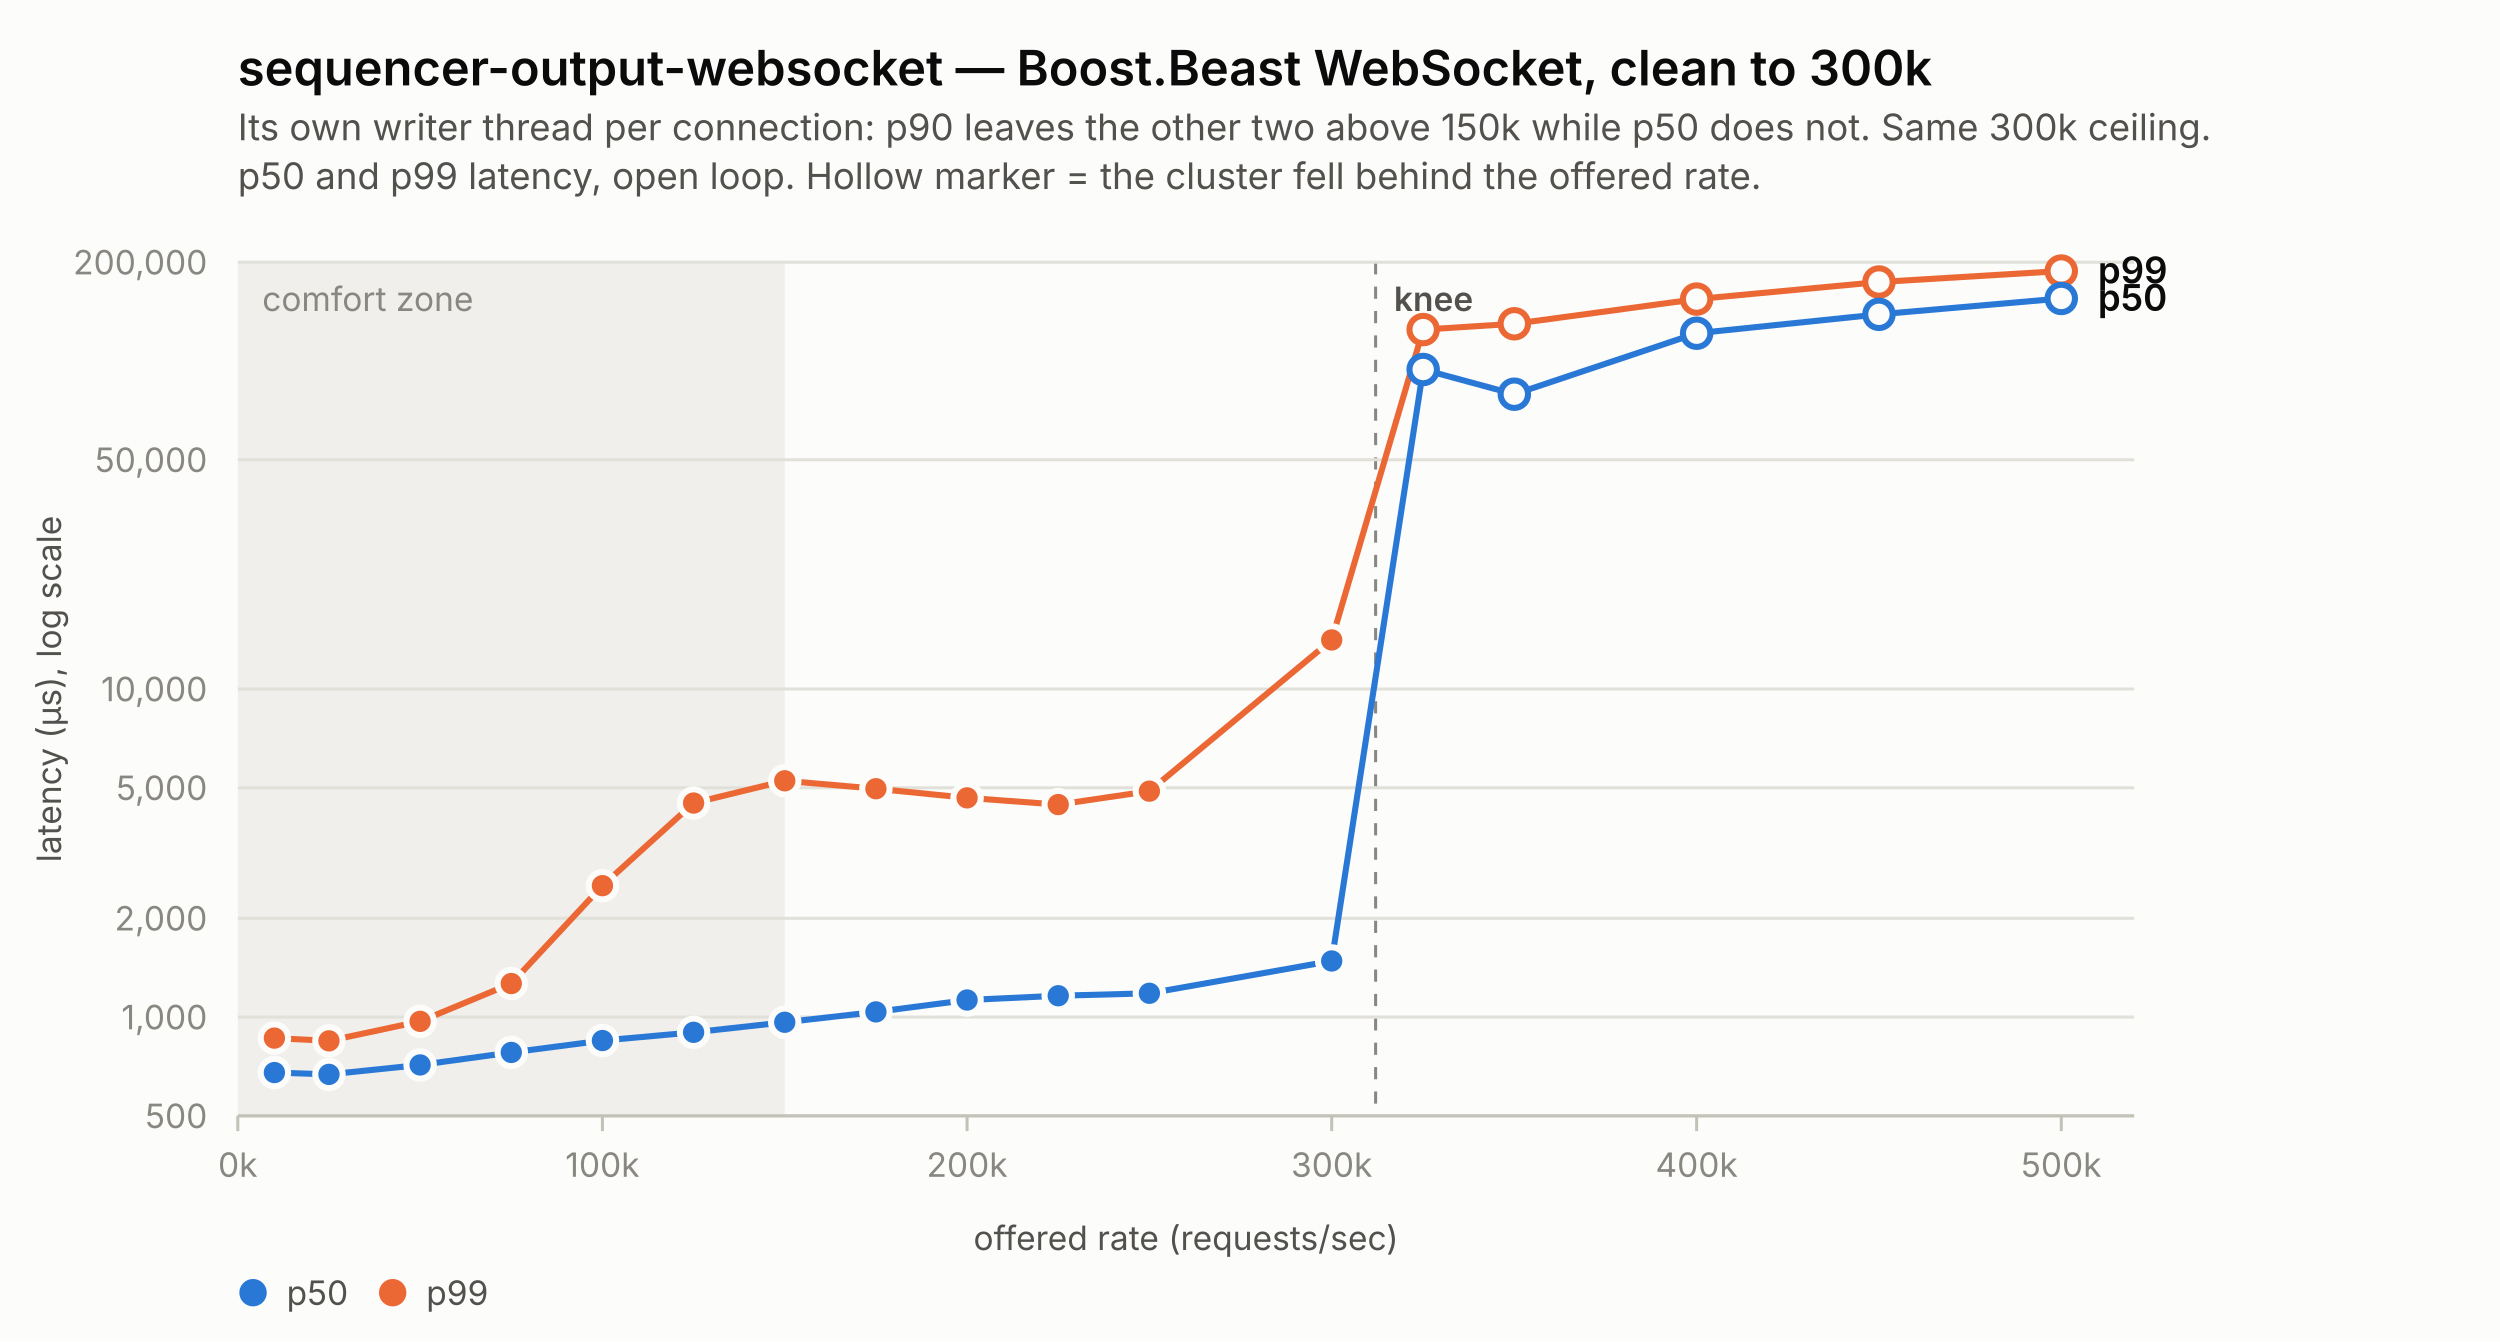
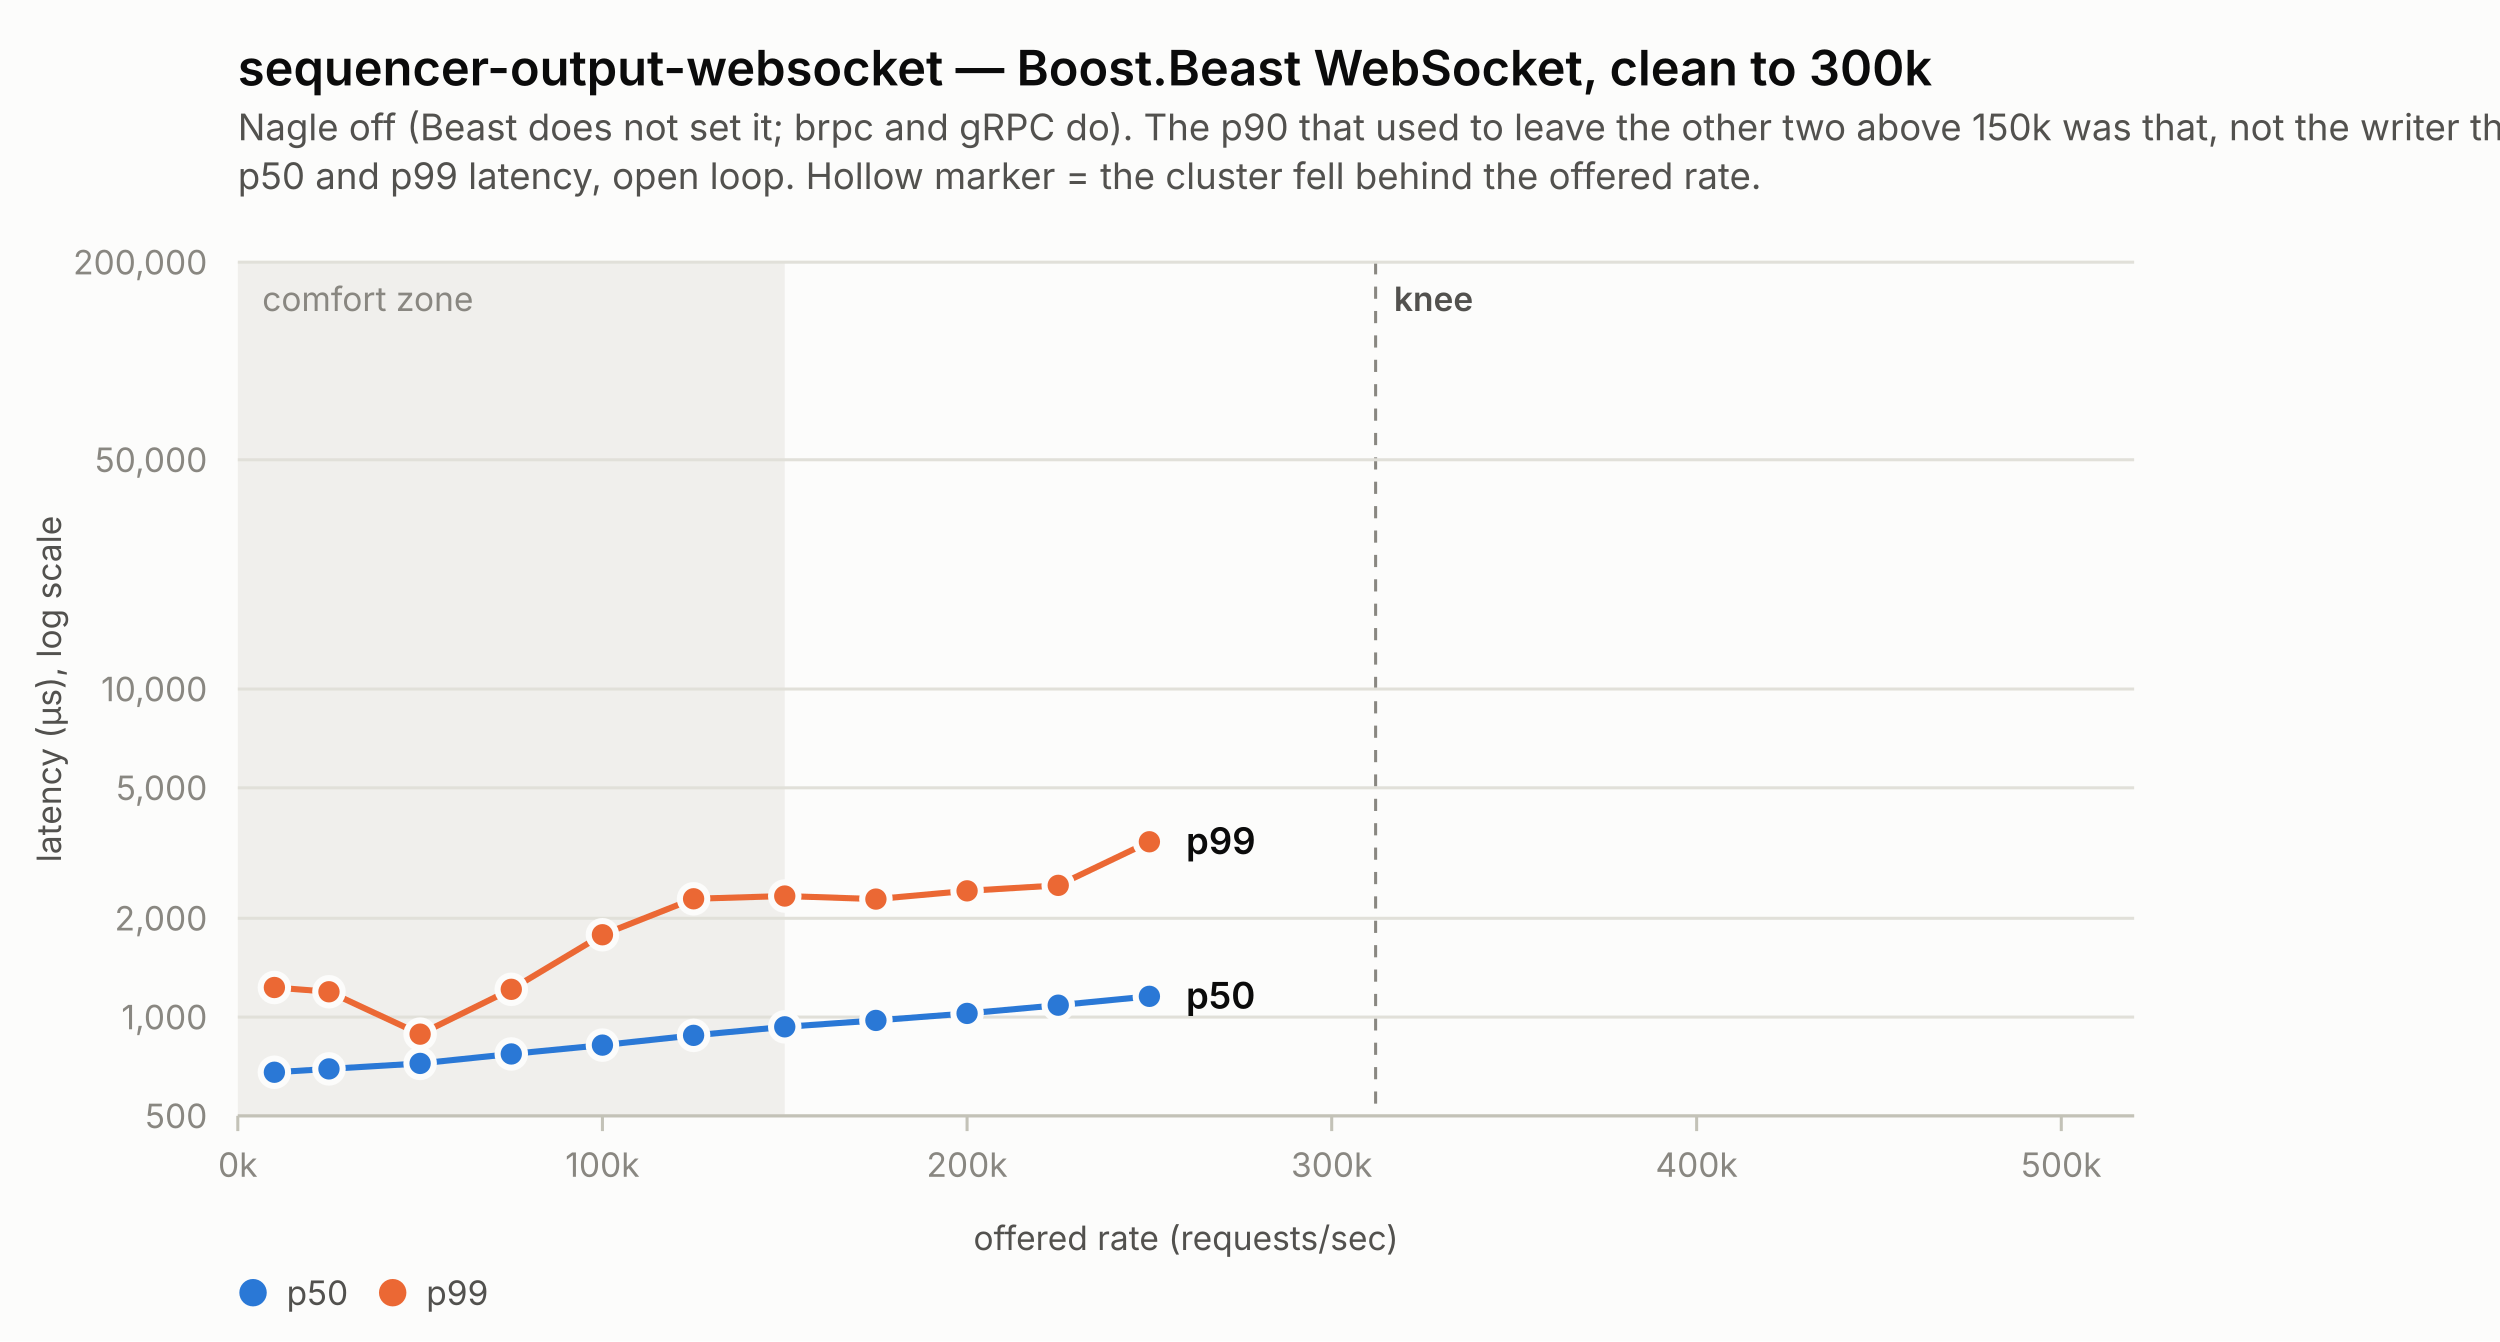
<svg xmlns="http://www.w3.org/2000/svg" width="820" height="440" viewBox="0 0 820 440" font-family="system-ui,-apple-system,&quot;Segoe UI&quot;,sans-serif" role="img" aria-label="sequencer-output-websocket — Boost.Beast WebSocket, clean to 300k">
  <rect width="820" height="440" fill="#fcfcfb" />
  <text x="78" y="28" font-size="16" font-weight="600" fill="#0b0b0b">sequencer-output-websocket — Boost.Beast WebSocket, clean to 300k</text>
-   <text x="78" y="46" font-size="12" fill="#52514e">Its own writer thread per connection: p90 leaves the other two above 150k while p50 does not. Same 300k ceiling.</text>
+   <text x="78" y="46" font-size="12" fill="#52514e">Nagle off (Beast does not set it; brpc and gRPC do). The p90 that used to leave the other two above 150k was that, not the writer thread.</text>
  <text x="78" y="62" font-size="12" fill="#52514e">p50 and p99 latency, open loop. Hollow marker = the cluster fell behind the offered rate.</text>
  <rect x="78" y="86" width="179.4" height="280" fill="#f0efec" />
  <text x="86" y="102" font-size="11" fill="#898781">comfort zone</text>
  <line x1="451.2" y1="86" x2="451.2" y2="366" stroke="#898781" stroke-width="1" stroke-dasharray="4 4" />
  <text x="457.2" y="102" font-size="11" font-weight="600" fill="#52514e">knee</text>
  <line x1="78" y1="366.0" x2="700" y2="366.0" stroke="#e1e0d9" stroke-width="1" />
  <text x="68" y="370.0" font-size="11" fill="#898781" text-anchor="end">500</text>
  <line x1="78" y1="333.6" x2="700" y2="333.6" stroke="#e1e0d9" stroke-width="1" />
  <text x="68" y="337.6" font-size="11" fill="#898781" text-anchor="end">1,000</text>
  <line x1="78" y1="301.2" x2="700" y2="301.2" stroke="#e1e0d9" stroke-width="1" />
  <text x="68" y="305.2" font-size="11" fill="#898781" text-anchor="end">2,000</text>
  <line x1="78" y1="258.4" x2="700" y2="258.4" stroke="#e1e0d9" stroke-width="1" />
  <text x="68" y="262.4" font-size="11" fill="#898781" text-anchor="end">5,000</text>
  <line x1="78" y1="226.0" x2="700" y2="226.0" stroke="#e1e0d9" stroke-width="1" />
  <text x="68" y="230.0" font-size="11" fill="#898781" text-anchor="end">10,000</text>
  <line x1="78" y1="150.8" x2="700" y2="150.8" stroke="#e1e0d9" stroke-width="1" />
  <text x="68" y="154.8" font-size="11" fill="#898781" text-anchor="end">50,000</text>
  <line x1="78" y1="86.0" x2="700" y2="86.0" stroke="#e1e0d9" stroke-width="1" />
  <text x="68" y="90.0" font-size="11" fill="#898781" text-anchor="end">200,000</text>
  <text x="20" y="226" font-size="11" fill="#52514e" text-anchor="middle" transform="rotate(-90 20 226)">latency (µs), log scale</text>
  <line x1="78" y1="366" x2="700" y2="366" stroke="#c3c2b7" stroke-width="1" />
  <line x1="78.0" y1="366" x2="78.0" y2="371" stroke="#c3c2b7" stroke-width="1" />
  <text x="78.0" y="386" font-size="11" fill="#898781" text-anchor="middle">0k</text>
  <line x1="197.6" y1="366" x2="197.6" y2="371" stroke="#c3c2b7" stroke-width="1" />
  <text x="197.6" y="386" font-size="11" fill="#898781" text-anchor="middle">100k</text>
  <line x1="317.2" y1="366" x2="317.2" y2="371" stroke="#c3c2b7" stroke-width="1" />
  <text x="317.2" y="386" font-size="11" fill="#898781" text-anchor="middle">200k</text>
  <line x1="436.8" y1="366" x2="436.8" y2="371" stroke="#c3c2b7" stroke-width="1" />
  <text x="436.8" y="386" font-size="11" fill="#898781" text-anchor="middle">300k</text>
  <line x1="556.5" y1="366" x2="556.5" y2="371" stroke="#c3c2b7" stroke-width="1" />
  <text x="556.5" y="386" font-size="11" fill="#898781" text-anchor="middle">400k</text>
  <line x1="676.1" y1="366" x2="676.1" y2="371" stroke="#c3c2b7" stroke-width="1" />
  <text x="676.1" y="386" font-size="11" fill="#898781" text-anchor="middle">500k</text>
  <text x="389" y="410" font-size="11" fill="#52514e" text-anchor="middle">offered rate (requests/sec)</text>
  <defs>
    <clipPath id="plot">
      <rect x="72" y="80" width="634" height="292" />
    </clipPath>
  </defs>
  <g clip-path="url(#plot)">
-     <path d="M90.0,340.5 L107.9,341.4 L137.8,335.0 L167.7,322.6 L197.6,290.5 L227.5,263.4 L257.4,256.1 L287.3,258.7 L317.2,261.7 L347.1,263.9 L377.0,259.5 L436.8,209.9 L466.8,108.1 L496.7,106.2 L556.5,98.1 L616.3,92.5 L676.1,88.9" fill="none" stroke="#eb6834" stroke-width="2" stroke-linejoin="round" stroke-linecap="round" />
-     <circle cx="90.0" cy="340.5" r="4.5" fill="#eb6834" stroke="#fcfcfb" stroke-width="2" />
-     <circle cx="107.9" cy="341.4" r="4.5" fill="#eb6834" stroke="#fcfcfb" stroke-width="2" />
-     <circle cx="137.8" cy="335.0" r="4.5" fill="#eb6834" stroke="#fcfcfb" stroke-width="2" />
-     <circle cx="167.7" cy="322.6" r="4.5" fill="#eb6834" stroke="#fcfcfb" stroke-width="2" />
-     <circle cx="197.6" cy="290.5" r="4.5" fill="#eb6834" stroke="#fcfcfb" stroke-width="2" />
-     <circle cx="227.5" cy="263.4" r="4.5" fill="#eb6834" stroke="#fcfcfb" stroke-width="2" />
-     <circle cx="257.4" cy="256.1" r="4.5" fill="#eb6834" stroke="#fcfcfb" stroke-width="2" />
-     <circle cx="287.3" cy="258.7" r="4.5" fill="#eb6834" stroke="#fcfcfb" stroke-width="2" />
-     <circle cx="317.2" cy="261.7" r="4.5" fill="#eb6834" stroke="#fcfcfb" stroke-width="2" />
-     <circle cx="347.1" cy="263.9" r="4.5" fill="#eb6834" stroke="#fcfcfb" stroke-width="2" />
-     <circle cx="377.0" cy="259.5" r="4.5" fill="#eb6834" stroke="#fcfcfb" stroke-width="2" />
-     <circle cx="436.8" cy="209.9" r="4.5" fill="#eb6834" stroke="#fcfcfb" stroke-width="2" />
-     <circle cx="466.8" cy="108.1" r="4.5" fill="#fcfcfb" stroke="#eb6834" stroke-width="2" />
-     <circle cx="496.7" cy="106.2" r="4.5" fill="#fcfcfb" stroke="#eb6834" stroke-width="2" />
-     <circle cx="556.5" cy="98.1" r="4.5" fill="#fcfcfb" stroke="#eb6834" stroke-width="2" />
-     <circle cx="616.3" cy="92.5" r="4.5" fill="#fcfcfb" stroke="#eb6834" stroke-width="2" />
-     <circle cx="676.1" cy="88.9" r="4.5" fill="#fcfcfb" stroke="#eb6834" stroke-width="2" />
-     <path d="M90.0,351.8 L107.9,352.4 L137.8,349.3 L167.7,345.2 L197.6,341.3 L227.5,338.6 L257.4,335.3 L287.3,331.9 L317.2,328.0 L347.1,326.6 L377.0,325.8 L436.8,315.2 L466.8,121.2 L496.7,129.3 L556.5,109.3 L616.3,103.1 L676.1,97.9" fill="none" stroke="#2a78d6" stroke-width="2" stroke-linejoin="round" stroke-linecap="round" />
-     <circle cx="90.0" cy="351.8" r="4.5" fill="#2a78d6" stroke="#fcfcfb" stroke-width="2" />
-     <circle cx="107.9" cy="352.4" r="4.5" fill="#2a78d6" stroke="#fcfcfb" stroke-width="2" />
-     <circle cx="137.8" cy="349.3" r="4.5" fill="#2a78d6" stroke="#fcfcfb" stroke-width="2" />
-     <circle cx="167.7" cy="345.2" r="4.5" fill="#2a78d6" stroke="#fcfcfb" stroke-width="2" />
-     <circle cx="197.6" cy="341.3" r="4.5" fill="#2a78d6" stroke="#fcfcfb" stroke-width="2" />
-     <circle cx="227.5" cy="338.6" r="4.5" fill="#2a78d6" stroke="#fcfcfb" stroke-width="2" />
-     <circle cx="257.4" cy="335.3" r="4.5" fill="#2a78d6" stroke="#fcfcfb" stroke-width="2" />
-     <circle cx="287.3" cy="331.9" r="4.5" fill="#2a78d6" stroke="#fcfcfb" stroke-width="2" />
-     <circle cx="317.2" cy="328.0" r="4.5" fill="#2a78d6" stroke="#fcfcfb" stroke-width="2" />
-     <circle cx="347.1" cy="326.6" r="4.5" fill="#2a78d6" stroke="#fcfcfb" stroke-width="2" />
-     <circle cx="377.0" cy="325.8" r="4.5" fill="#2a78d6" stroke="#fcfcfb" stroke-width="2" />
-     <circle cx="436.8" cy="315.2" r="4.5" fill="#2a78d6" stroke="#fcfcfb" stroke-width="2" />
-     <circle cx="466.8" cy="121.2" r="4.5" fill="#fcfcfb" stroke="#2a78d6" stroke-width="2" />
-     <circle cx="496.7" cy="129.3" r="4.5" fill="#fcfcfb" stroke="#2a78d6" stroke-width="2" />
-     <circle cx="556.5" cy="109.3" r="4.5" fill="#fcfcfb" stroke="#2a78d6" stroke-width="2" />
-     <circle cx="616.3" cy="103.1" r="4.5" fill="#fcfcfb" stroke="#2a78d6" stroke-width="2" />
-     <circle cx="676.1" cy="97.9" r="4.5" fill="#fcfcfb" stroke="#2a78d6" stroke-width="2" />
+     <path d="M90.0,323.9 L107.9,325.3 L137.8,339.2 L167.7,324.5 L197.6,306.6 L227.5,294.8 L257.4,293.9 L287.3,294.9 L317.2,292.2 L347.1,290.4 L377.0,276.1" fill="none" stroke="#eb6834" stroke-width="2" stroke-linejoin="round" stroke-linecap="round" />
+     <circle cx="90.0" cy="323.9" r="4.5" fill="#eb6834" stroke="#fcfcfb" stroke-width="2" />
+     <circle cx="107.9" cy="325.3" r="4.5" fill="#eb6834" stroke="#fcfcfb" stroke-width="2" />
+     <circle cx="137.8" cy="339.2" r="4.5" fill="#eb6834" stroke="#fcfcfb" stroke-width="2" />
+     <circle cx="167.7" cy="324.5" r="4.5" fill="#eb6834" stroke="#fcfcfb" stroke-width="2" />
+     <circle cx="197.6" cy="306.6" r="4.5" fill="#eb6834" stroke="#fcfcfb" stroke-width="2" />
+     <circle cx="227.5" cy="294.8" r="4.5" fill="#eb6834" stroke="#fcfcfb" stroke-width="2" />
+     <circle cx="257.4" cy="293.9" r="4.5" fill="#eb6834" stroke="#fcfcfb" stroke-width="2" />
+     <circle cx="287.3" cy="294.9" r="4.5" fill="#eb6834" stroke="#fcfcfb" stroke-width="2" />
+     <circle cx="317.2" cy="292.2" r="4.5" fill="#eb6834" stroke="#fcfcfb" stroke-width="2" />
+     <circle cx="347.1" cy="290.4" r="4.5" fill="#eb6834" stroke="#fcfcfb" stroke-width="2" />
+     <circle cx="377.0" cy="276.1" r="4.5" fill="#eb6834" stroke="#fcfcfb" stroke-width="2" />
+     <path d="M90.0,351.7 L107.9,350.6 L137.8,348.8 L167.7,345.7 L197.6,342.8 L227.5,339.6 L257.4,336.8 L287.3,334.7 L317.2,332.4 L347.1,329.7 L377.0,326.8" fill="none" stroke="#2a78d6" stroke-width="2" stroke-linejoin="round" stroke-linecap="round" />
+     <circle cx="90.0" cy="351.7" r="4.5" fill="#2a78d6" stroke="#fcfcfb" stroke-width="2" />
+     <circle cx="107.9" cy="350.6" r="4.5" fill="#2a78d6" stroke="#fcfcfb" stroke-width="2" />
+     <circle cx="137.8" cy="348.8" r="4.5" fill="#2a78d6" stroke="#fcfcfb" stroke-width="2" />
+     <circle cx="167.7" cy="345.7" r="4.5" fill="#2a78d6" stroke="#fcfcfb" stroke-width="2" />
+     <circle cx="197.6" cy="342.8" r="4.5" fill="#2a78d6" stroke="#fcfcfb" stroke-width="2" />
+     <circle cx="227.5" cy="339.6" r="4.5" fill="#2a78d6" stroke="#fcfcfb" stroke-width="2" />
+     <circle cx="257.4" cy="336.8" r="4.5" fill="#2a78d6" stroke="#fcfcfb" stroke-width="2" />
+     <circle cx="287.3" cy="334.7" r="4.5" fill="#2a78d6" stroke="#fcfcfb" stroke-width="2" />
+     <circle cx="317.2" cy="332.4" r="4.5" fill="#2a78d6" stroke="#fcfcfb" stroke-width="2" />
+     <circle cx="347.1" cy="329.7" r="4.5" fill="#2a78d6" stroke="#fcfcfb" stroke-width="2" />
+     <circle cx="377.0" cy="326.8" r="4.5" fill="#2a78d6" stroke="#fcfcfb" stroke-width="2" />
  </g>
-   <text x="688.1" y="92.9" font-size="12" font-weight="600" fill="#0b0b0b">p99</text>
-   <text x="688.1" y="101.9" font-size="12" font-weight="600" fill="#0b0b0b">p50</text>
+   <text x="389.0" y="280.1" font-size="12" font-weight="600" fill="#0b0b0b">p99</text>
+   <text x="389.0" y="330.8" font-size="12" font-weight="600" fill="#0b0b0b">p50</text>
  <circle cx="83" cy="424" r="4.5" fill="#2a78d6" />
  <text x="94" y="428" font-size="11" fill="#52514e">p50</text>
  <circle cx="128.8" cy="424" r="4.5" fill="#eb6834" />
  <text x="139.8" y="428" font-size="11" fill="#52514e">p99</text>
</svg>
